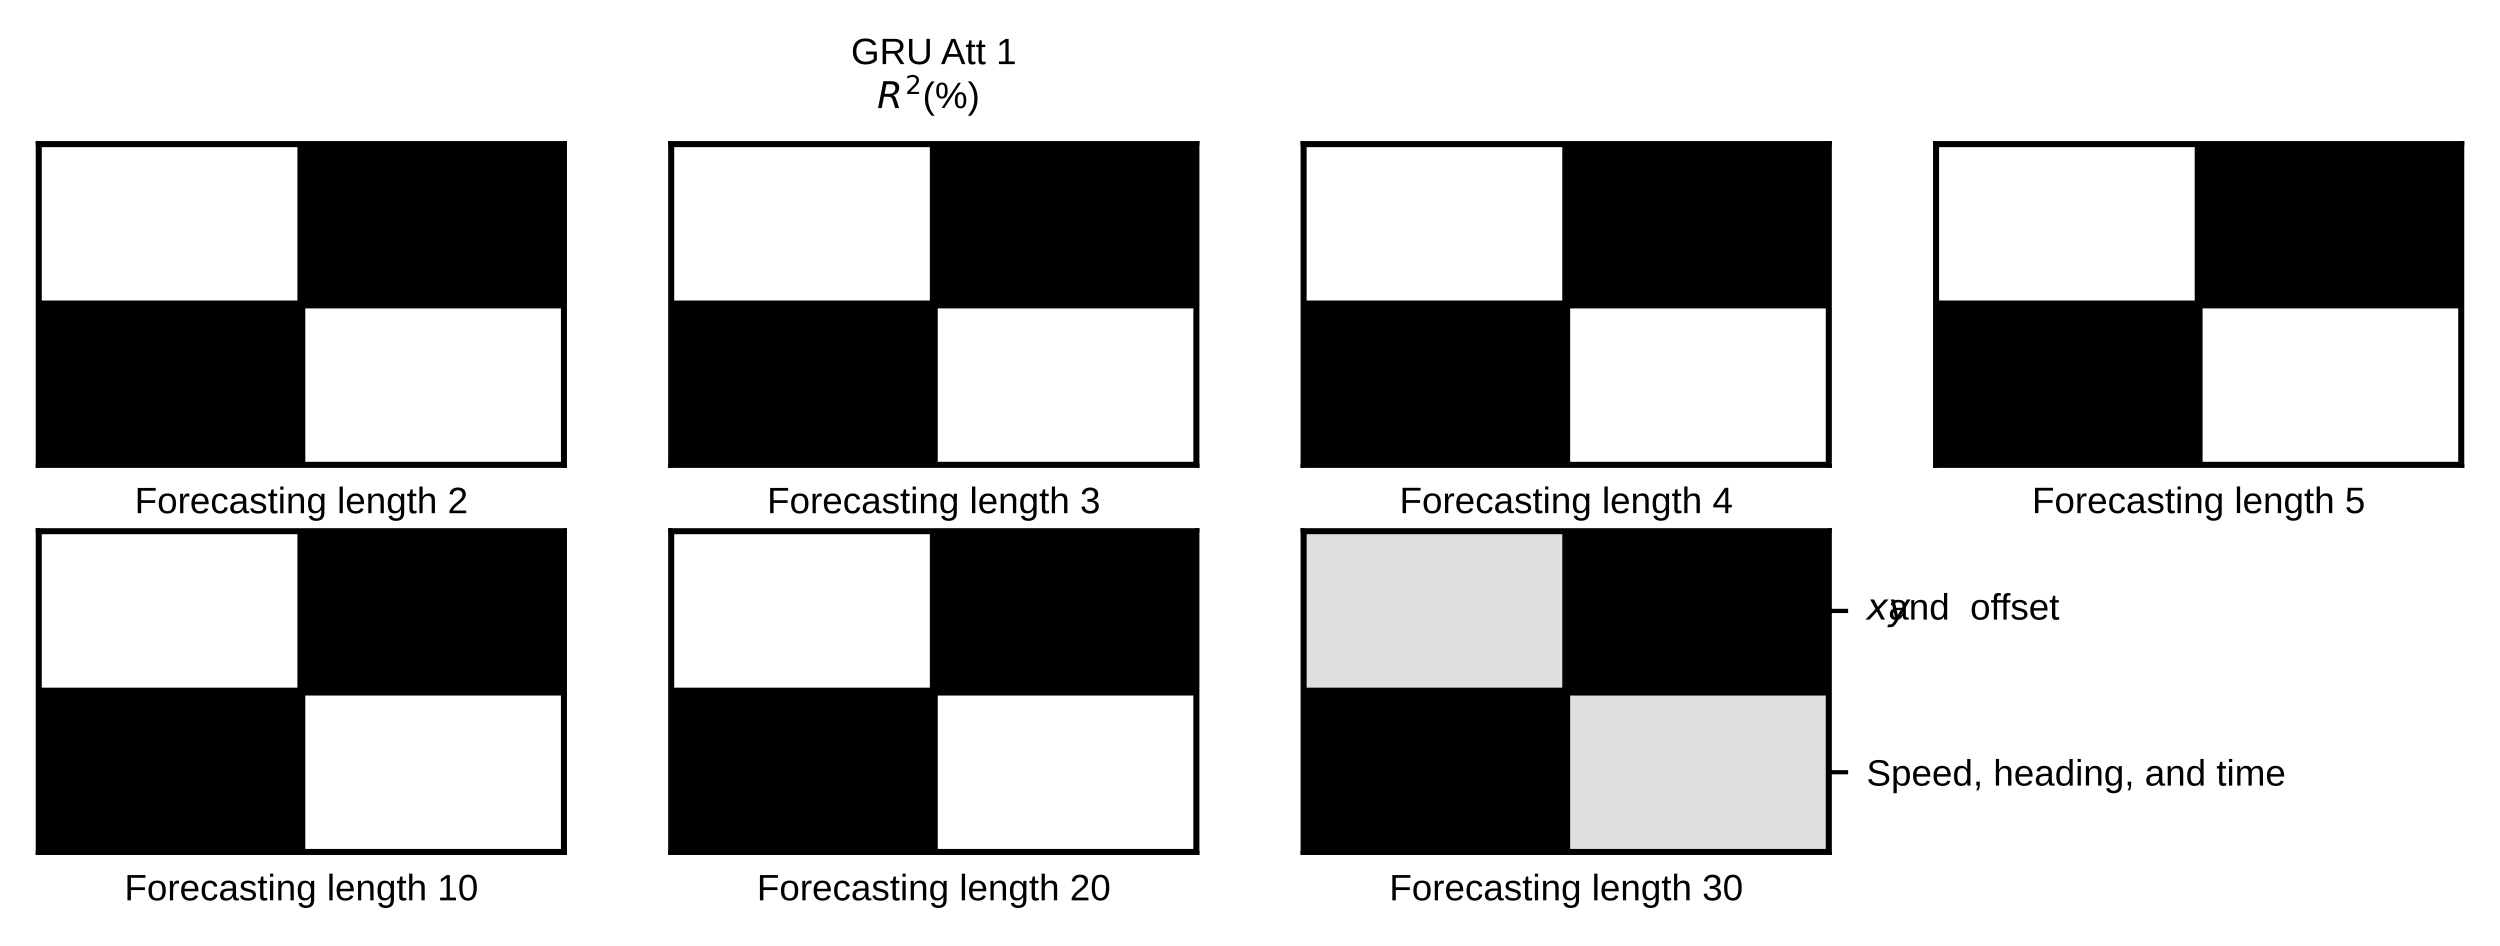
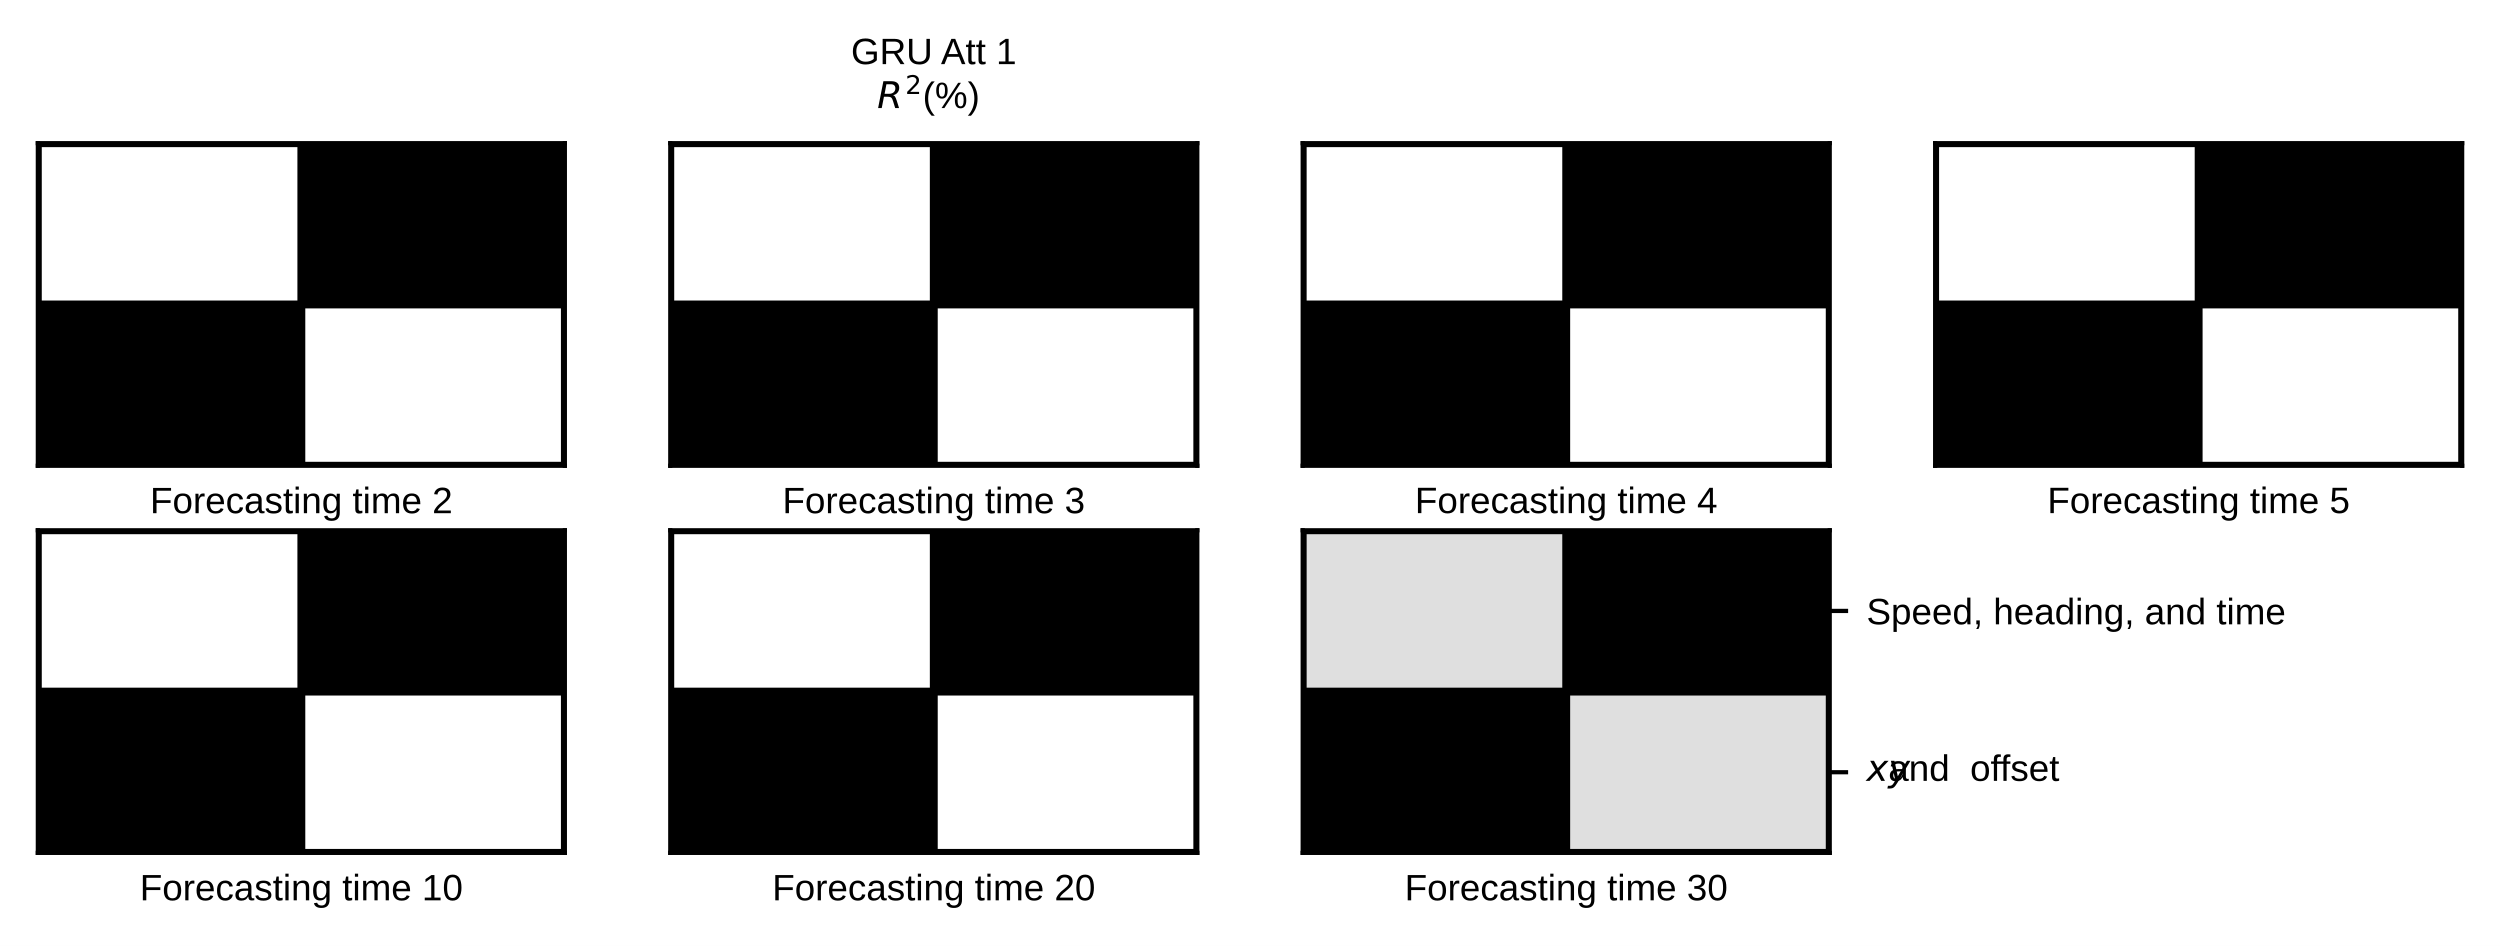
<svg xmlns="http://www.w3.org/2000/svg" xmlns:xlink="http://www.w3.org/1999/xlink" width="475.739pt" height="180.003pt" viewBox="0 0 475.739 180.003" version="1.1">
  <defs>
    <style type="text/css">*{stroke-linejoin: round; stroke-linecap: butt}</style>
  </defs>
  <g id="figure_1">
    <g id="patch_1">
      <path d="M 0 180.003  L 475.739 180.003  L 475.739 0  L 0 0  z " style="fill: #ffffff" />
    </g>
    <g id="axes_1">
      <g id="patch_2">
        <path d="M 7.2 88.634  L 107.491 88.634  L 107.491 27.246  L 7.2 27.246  z " style="fill: #ffffff" />
      </g>
      <g id="PolyCollection_1">
        <defs>
-           <path id="m27135b01e1" d="M 7.2 -122.064  L 7.2 -91.37  L 57.345 -91.37  L 57.345 -122.064  L 57.345 -122.064  L 7.2 -122.064  z " style="stroke: #000000" />
-         </defs>
-         <g clip-path="url(#p6606d4b87f)">
-           <use xlink:href="#m27135b01e1" x="0" y="180.003" style="stroke: #000000" />
+           <path id="m2c8e110f96" d="M 7.2 -122.064  L 7.2 -91.37  L 57.345 -91.37  L 57.345 -122.064  L 57.345 -122.064  L 7.2 -122.064  z " style="stroke: #000000" />
+         </defs>
+         <g clip-path="url(#pb3ffec5d25)">
+           <use xlink:href="#m2c8e110f96" x="0" y="180.003" style="stroke: #000000" />
        </g>
      </g>
      <g id="PolyCollection_2">
        <defs>
-           <path id="med7953ef66" d="M 7.2 -152.758  L 7.2 -122.064  L 57.345 -122.064  L 57.345 -152.758  L 57.345 -152.758  L 7.2 -152.758  z " style="stroke: #ffffff" />
-         </defs>
-         <g clip-path="url(#p6606d4b87f)">
-           <use xlink:href="#med7953ef66" x="0" y="180.003" style="fill: #ffffff; stroke: #ffffff" />
+           <path id="m3257c3b264" d="M 7.2 -152.758  L 7.2 -122.064  L 57.345 -122.064  L 57.345 -152.758  L 57.345 -152.758  L 7.2 -152.758  z " style="stroke: #ffffff" />
+         </defs>
+         <g clip-path="url(#pb3ffec5d25)">
+           <use xlink:href="#m3257c3b264" x="0" y="180.003" style="fill: #ffffff; stroke: #ffffff" />
        </g>
      </g>
      <g id="PolyCollection_3">
        <defs>
-           <path id="m5ab691004e" d="M 57.345 -122.064  L 57.345 -91.37  L 107.491 -91.37  L 107.491 -122.064  L 107.491 -122.064  L 57.345 -122.064  z " style="stroke: #ffffff" />
-         </defs>
-         <g clip-path="url(#p6606d4b87f)">
-           <use xlink:href="#m5ab691004e" x="0" y="180.003" style="fill: #ffffff; stroke: #ffffff" />
+           <path id="mac4715b87f" d="M 57.345 -122.064  L 57.345 -91.37  L 107.491 -91.37  L 107.491 -122.064  L 107.491 -122.064  L 57.345 -122.064  z " style="stroke: #ffffff" />
+         </defs>
+         <g clip-path="url(#pb3ffec5d25)">
+           <use xlink:href="#mac4715b87f" x="0" y="180.003" style="fill: #ffffff; stroke: #ffffff" />
        </g>
      </g>
      <g id="PolyCollection_4">
        <defs>
-           <path id="m5fc0a1c4fd" d="M 57.345 -152.758  L 57.345 -122.064  L 107.491 -122.064  L 107.491 -152.758  L 107.491 -152.758  L 57.345 -152.758  z " style="stroke: #000000" />
-         </defs>
-         <g clip-path="url(#p6606d4b87f)">
-           <use xlink:href="#m5fc0a1c4fd" x="0" y="180.003" style="stroke: #000000" />
+           <path id="m0a2be6bd79" d="M 57.345 -152.758  L 57.345 -122.064  L 107.491 -122.064  L 107.491 -152.758  L 107.491 -152.758  L 57.345 -152.758  z " style="stroke: #000000" />
+         </defs>
+         <g clip-path="url(#pb3ffec5d25)">
+           <use xlink:href="#m0a2be6bd79" x="0" y="180.003" style="stroke: #000000" />
        </g>
      </g>
      <g id="matplotlib.axis_1">
        <g id="text_1">
-           <text style="font: 7px 'Arial'; text-anchor: middle" x="57.345" y="97.665" transform="rotate(-0 57.3455 97.66476)">Forecasting length 2</text>
+           <text style="font: 7px 'Arial'; text-anchor: middle" x="57.345" y="97.665" transform="rotate(-0 57.3455 97.66476)">Forecasting time 2</text>
        </g>
      </g>
      <g id="matplotlib.axis_2" />
      <g id="line2d_1">
-         <path d="M 7.2 88.634  L 7.2 27.246  " clip-path="url(#p6606d4b87f)" style="fill: none; stroke: #000000; stroke-width: 1.5; stroke-linecap: square" />
+         <path d="M 7.2 88.634  L 7.2 27.246  " clip-path="url(#pb3ffec5d25)" style="fill: none; stroke: #000000; stroke-width: 1.5; stroke-linecap: square" />
      </g>
      <g id="line2d_2">
-         <path d="M 7.2 88.634  L 107.491 88.634  " clip-path="url(#p6606d4b87f)" style="fill: none; stroke: #000000; stroke-width: 1.5; stroke-linecap: square" />
+         <path d="M 7.2 88.634  L 107.491 88.634  " clip-path="url(#pb3ffec5d25)" style="fill: none; stroke: #000000; stroke-width: 1.5; stroke-linecap: square" />
      </g>
      <g id="line2d_3">
-         <path d="M 57.345 88.634  L 57.345 27.246  " clip-path="url(#p6606d4b87f)" style="fill: none; stroke: #000000; stroke-width: 1.5; stroke-linecap: square" />
+         <path d="M 57.345 88.634  L 57.345 27.246  " clip-path="url(#pb3ffec5d25)" style="fill: none; stroke: #000000; stroke-width: 1.5; stroke-linecap: square" />
      </g>
      <g id="line2d_4">
-         <path d="M 7.2 57.94  L 107.491 57.94  " clip-path="url(#p6606d4b87f)" style="fill: none; stroke: #000000; stroke-width: 1.5; stroke-linecap: square" />
+         <path d="M 7.2 57.94  L 107.491 57.94  " clip-path="url(#pb3ffec5d25)" style="fill: none; stroke: #000000; stroke-width: 1.5; stroke-linecap: square" />
      </g>
      <g id="line2d_5">
-         <path d="M 107.491 88.634  L 107.491 27.246  " clip-path="url(#p6606d4b87f)" style="fill: none; stroke: #000000; stroke-width: 1.5; stroke-linecap: square" />
+         <path d="M 107.491 88.634  L 107.491 27.246  " clip-path="url(#pb3ffec5d25)" style="fill: none; stroke: #000000; stroke-width: 1.5; stroke-linecap: square" />
      </g>
      <g id="line2d_6">
-         <path d="M 7.2 27.246  L 107.491 27.246  " clip-path="url(#p6606d4b87f)" style="fill: none; stroke: #000000; stroke-width: 1.5; stroke-linecap: square" />
+         <path d="M 7.2 27.246  L 107.491 27.246  " clip-path="url(#pb3ffec5d25)" style="fill: none; stroke: #000000; stroke-width: 1.5; stroke-linecap: square" />
      </g>
      <g id="patch_3">
        <path d="M 7.2 88.634  L 7.2 27.246  " style="fill: none; stroke: #000000; stroke-width: 0.8; stroke-linejoin: miter; stroke-linecap: square" />
      </g>
      <g id="patch_4">
        <path d="M 107.491 88.634  L 107.491 27.246  " style="fill: none; stroke: #000000; stroke-width: 0.8; stroke-linejoin: miter; stroke-linecap: square" />
      </g>
      <g id="patch_5">
        <path d="M 7.2 88.634  L 107.491 88.634  " style="fill: none; stroke: #000000; stroke-width: 0.8; stroke-linejoin: miter; stroke-linecap: square" />
      </g>
      <g id="patch_6">
        <path d="M 7.2 27.246  L 107.491 27.246  " style="fill: none; stroke: #000000; stroke-width: 0.8; stroke-linejoin: miter; stroke-linecap: square" />
      </g>
    </g>
    <g id="axes_2">
      <g id="patch_7">
        <path d="M 127.549 88.634  L 227.84 88.634  L 227.84 27.246  L 127.549 27.246  z " style="fill: #ffffff" />
      </g>
      <g id="PolyCollection_5">
        <defs>
-           <path id="m5c1ae92f1e" d="M 127.549 -122.064  L 127.549 -91.37  L 177.695 -91.37  L 177.695 -122.064  L 177.695 -122.064  L 127.549 -122.064  z " style="stroke: #000000" />
-         </defs>
-         <g clip-path="url(#p882c1c8962)">
-           <use xlink:href="#m5c1ae92f1e" x="0" y="180.003" style="stroke: #000000" />
+           <path id="m7e41690549" d="M 127.549 -122.064  L 127.549 -91.37  L 177.695 -91.37  L 177.695 -122.064  L 177.695 -122.064  L 127.549 -122.064  z " style="stroke: #000000" />
+         </defs>
+         <g clip-path="url(#p69d70c405a)">
+           <use xlink:href="#m7e41690549" x="0" y="180.003" style="stroke: #000000" />
        </g>
      </g>
      <g id="PolyCollection_6">
        <defs>
-           <path id="m92db9b36f8" d="M 127.549 -152.758  L 127.549 -122.064  L 177.695 -122.064  L 177.695 -152.758  L 177.695 -152.758  L 127.549 -152.758  z " style="stroke: #ffffff" />
-         </defs>
-         <g clip-path="url(#p882c1c8962)">
-           <use xlink:href="#m92db9b36f8" x="0" y="180.003" style="fill: #ffffff; stroke: #ffffff" />
+           <path id="mbfbf0bd526" d="M 127.549 -152.758  L 127.549 -122.064  L 177.695 -122.064  L 177.695 -152.758  L 177.695 -152.758  L 127.549 -152.758  z " style="stroke: #ffffff" />
+         </defs>
+         <g clip-path="url(#p69d70c405a)">
+           <use xlink:href="#mbfbf0bd526" x="0" y="180.003" style="fill: #ffffff; stroke: #ffffff" />
        </g>
      </g>
      <g id="PolyCollection_7">
        <defs>
-           <path id="m83428ee763" d="M 177.695 -122.064  L 177.695 -91.37  L 227.84 -91.37  L 227.84 -122.064  L 227.84 -122.064  L 177.695 -122.064  z " style="stroke: #ffffff" />
-         </defs>
-         <g clip-path="url(#p882c1c8962)">
-           <use xlink:href="#m83428ee763" x="0" y="180.003" style="fill: #ffffff; stroke: #ffffff" />
+           <path id="m385d1aa747" d="M 177.695 -122.064  L 177.695 -91.37  L 227.84 -91.37  L 227.84 -122.064  L 227.84 -122.064  L 177.695 -122.064  z " style="stroke: #ffffff" />
+         </defs>
+         <g clip-path="url(#p69d70c405a)">
+           <use xlink:href="#m385d1aa747" x="0" y="180.003" style="fill: #ffffff; stroke: #ffffff" />
        </g>
      </g>
      <g id="PolyCollection_8">
        <defs>
-           <path id="m54a1d6d61b" d="M 177.695 -152.758  L 177.695 -122.064  L 227.84 -122.064  L 227.84 -152.758  L 227.84 -152.758  L 177.695 -152.758  z " style="stroke: #000000" />
-         </defs>
-         <g clip-path="url(#p882c1c8962)">
-           <use xlink:href="#m54a1d6d61b" x="0" y="180.003" style="stroke: #000000" />
+           <path id="mec28527452" d="M 177.695 -152.758  L 177.695 -122.064  L 227.84 -122.064  L 227.84 -152.758  L 227.84 -152.758  L 177.695 -152.758  z " style="stroke: #000000" />
+         </defs>
+         <g clip-path="url(#p69d70c405a)">
+           <use xlink:href="#mec28527452" x="0" y="180.003" style="stroke: #000000" />
        </g>
      </g>
      <g id="matplotlib.axis_3">
        <g id="text_2">
-           <text style="font: 7px 'Arial'; text-anchor: middle" x="177.695" y="97.665" transform="rotate(-0 177.6947 97.66476)">Forecasting length 3</text>
+           <text style="font: 7px 'Arial'; text-anchor: middle" x="177.695" y="97.665" transform="rotate(-0 177.6947 97.66476)">Forecasting time 3</text>
        </g>
      </g>
      <g id="matplotlib.axis_4" />
      <g id="line2d_7">
-         <path d="M 127.549 88.634  L 127.549 27.246  " clip-path="url(#p882c1c8962)" style="fill: none; stroke: #000000; stroke-width: 1.5; stroke-linecap: square" />
+         <path d="M 127.549 88.634  L 127.549 27.246  " clip-path="url(#p69d70c405a)" style="fill: none; stroke: #000000; stroke-width: 1.5; stroke-linecap: square" />
      </g>
      <g id="line2d_8">
-         <path d="M 127.549 88.634  L 227.84 88.634  " clip-path="url(#p882c1c8962)" style="fill: none; stroke: #000000; stroke-width: 1.5; stroke-linecap: square" />
+         <path d="M 127.549 88.634  L 227.84 88.634  " clip-path="url(#p69d70c405a)" style="fill: none; stroke: #000000; stroke-width: 1.5; stroke-linecap: square" />
      </g>
      <g id="line2d_9">
-         <path d="M 177.695 88.634  L 177.695 27.246  " clip-path="url(#p882c1c8962)" style="fill: none; stroke: #000000; stroke-width: 1.5; stroke-linecap: square" />
+         <path d="M 177.695 88.634  L 177.695 27.246  " clip-path="url(#p69d70c405a)" style="fill: none; stroke: #000000; stroke-width: 1.5; stroke-linecap: square" />
      </g>
      <g id="line2d_10">
-         <path d="M 127.549 57.94  L 227.84 57.94  " clip-path="url(#p882c1c8962)" style="fill: none; stroke: #000000; stroke-width: 1.5; stroke-linecap: square" />
+         <path d="M 127.549 57.94  L 227.84 57.94  " clip-path="url(#p69d70c405a)" style="fill: none; stroke: #000000; stroke-width: 1.5; stroke-linecap: square" />
      </g>
      <g id="line2d_11">
-         <path d="M 227.84 88.634  L 227.84 27.246  " clip-path="url(#p882c1c8962)" style="fill: none; stroke: #000000; stroke-width: 1.5; stroke-linecap: square" />
+         <path d="M 227.84 88.634  L 227.84 27.246  " clip-path="url(#p69d70c405a)" style="fill: none; stroke: #000000; stroke-width: 1.5; stroke-linecap: square" />
      </g>
      <g id="line2d_12">
-         <path d="M 127.549 27.246  L 227.84 27.246  " clip-path="url(#p882c1c8962)" style="fill: none; stroke: #000000; stroke-width: 1.5; stroke-linecap: square" />
+         <path d="M 127.549 27.246  L 227.84 27.246  " clip-path="url(#p69d70c405a)" style="fill: none; stroke: #000000; stroke-width: 1.5; stroke-linecap: square" />
      </g>
      <g id="patch_8">
        <path d="M 127.549 88.634  L 127.549 27.246  " style="fill: none; stroke: #000000; stroke-width: 0.8; stroke-linejoin: miter; stroke-linecap: square" />
      </g>
      <g id="patch_9">
        <path d="M 227.84 88.634  L 227.84 27.246  " style="fill: none; stroke: #000000; stroke-width: 0.8; stroke-linejoin: miter; stroke-linecap: square" />
      </g>
      <g id="patch_10">
        <path d="M 127.549 88.634  L 227.84 88.634  " style="fill: none; stroke: #000000; stroke-width: 0.8; stroke-linejoin: miter; stroke-linecap: square" />
      </g>
      <g id="patch_11">
        <path d="M 127.549 27.246  L 227.84 27.246  " style="fill: none; stroke: #000000; stroke-width: 0.8; stroke-linejoin: miter; stroke-linecap: square" />
      </g>
      <g id="text_3">
        <text style="font: 7px 'Arial'" transform="translate(161.9392 12.21047)">GRU Att 1</text>
        <g transform="translate(166.9147 21.24572)">
          <text>
            <tspan style="font: oblique 7px 'DejaVu Sans'" x="0" y="-0.678">R</tspan>
            <tspan style="font: 4.9px 'DejaVu Sans'" x="5.356" y="-3.358">2</tspan>
            <tspan style="font: 7px 'Arial'" x="8.665 10.61 12.941 19.165" y="-0.678"> (%)</tspan>
          </text>
        </g>
      </g>
    </g>
    <g id="axes_3">
      <g id="patch_12">
        <path d="M 247.898 88.634  L 348.189 88.634  L 348.189 27.246  L 247.898 27.246  z " style="fill: #ffffff" />
      </g>
      <g id="PolyCollection_9">
        <defs>
-           <path id="m077ac5b387" d="M 247.898 -122.064  L 247.898 -91.37  L 298.044 -91.37  L 298.044 -122.064  L 298.044 -122.064  L 247.898 -122.064  z " style="stroke: #000000" />
-         </defs>
-         <g clip-path="url(#p5ff0d3e301)">
-           <use xlink:href="#m077ac5b387" x="0" y="180.003" style="stroke: #000000" />
+           <path id="m7ad86ba3bd" d="M 247.898 -122.064  L 247.898 -91.37  L 298.044 -91.37  L 298.044 -122.064  L 298.044 -122.064  L 247.898 -122.064  z " style="stroke: #000000" />
+         </defs>
+         <g clip-path="url(#p52301d79b9)">
+           <use xlink:href="#m7ad86ba3bd" x="0" y="180.003" style="stroke: #000000" />
        </g>
      </g>
      <g id="PolyCollection_10">
        <defs>
-           <path id="m1867ce5d79" d="M 247.898 -152.758  L 247.898 -122.064  L 298.044 -122.064  L 298.044 -152.758  L 298.044 -152.758  L 247.898 -152.758  z " style="stroke: #ffffff" />
-         </defs>
-         <g clip-path="url(#p5ff0d3e301)">
-           <use xlink:href="#m1867ce5d79" x="0" y="180.003" style="fill: #ffffff; stroke: #ffffff" />
+           <path id="mbac4b22e09" d="M 247.898 -152.758  L 247.898 -122.064  L 298.044 -122.064  L 298.044 -152.758  L 298.044 -152.758  L 247.898 -152.758  z " style="stroke: #ffffff" />
+         </defs>
+         <g clip-path="url(#p52301d79b9)">
+           <use xlink:href="#mbac4b22e09" x="0" y="180.003" style="fill: #ffffff; stroke: #ffffff" />
        </g>
      </g>
      <g id="PolyCollection_11">
        <defs>
-           <path id="m3b8afcea7f" d="M 298.044 -122.064  L 298.044 -91.37  L 348.189 -91.37  L 348.189 -122.064  L 348.189 -122.064  L 298.044 -122.064  z " style="stroke: #ffffff" />
-         </defs>
-         <g clip-path="url(#p5ff0d3e301)">
-           <use xlink:href="#m3b8afcea7f" x="0" y="180.003" style="fill: #ffffff; stroke: #ffffff" />
+           <path id="m9bf5ed6d99" d="M 298.044 -122.064  L 298.044 -91.37  L 348.189 -91.37  L 348.189 -122.064  L 348.189 -122.064  L 298.044 -122.064  z " style="stroke: #ffffff" />
+         </defs>
+         <g clip-path="url(#p52301d79b9)">
+           <use xlink:href="#m9bf5ed6d99" x="0" y="180.003" style="fill: #ffffff; stroke: #ffffff" />
        </g>
      </g>
      <g id="PolyCollection_12">
        <defs>
-           <path id="m59c228d3d0" d="M 298.044 -152.758  L 298.044 -122.064  L 348.189 -122.064  L 348.189 -152.758  L 348.189 -152.758  L 298.044 -152.758  z " style="stroke: #000000" />
-         </defs>
-         <g clip-path="url(#p5ff0d3e301)">
-           <use xlink:href="#m59c228d3d0" x="0" y="180.003" style="stroke: #000000" />
+           <path id="mfc3e2870bd" d="M 298.044 -152.758  L 298.044 -122.064  L 348.189 -122.064  L 348.189 -152.758  L 348.189 -152.758  L 298.044 -152.758  z " style="stroke: #000000" />
+         </defs>
+         <g clip-path="url(#p52301d79b9)">
+           <use xlink:href="#mfc3e2870bd" x="0" y="180.003" style="stroke: #000000" />
        </g>
      </g>
      <g id="matplotlib.axis_5">
        <g id="text_4">
-           <text style="font: 7px 'Arial'; text-anchor: middle" x="298.044" y="97.644" transform="rotate(-0 298.0439 97.64398)">Forecasting length 4</text>
+           <text style="font: 7px 'Arial'; text-anchor: middle" x="298.044" y="97.644" transform="rotate(-0 298.0439 97.64398)">Forecasting time 4</text>
        </g>
      </g>
      <g id="matplotlib.axis_6" />
      <g id="line2d_13">
-         <path d="M 247.898 88.634  L 247.898 27.246  " clip-path="url(#p5ff0d3e301)" style="fill: none; stroke: #000000; stroke-width: 1.5; stroke-linecap: square" />
+         <path d="M 247.898 88.634  L 247.898 27.246  " clip-path="url(#p52301d79b9)" style="fill: none; stroke: #000000; stroke-width: 1.5; stroke-linecap: square" />
      </g>
      <g id="line2d_14">
-         <path d="M 247.898 88.634  L 348.189 88.634  " clip-path="url(#p5ff0d3e301)" style="fill: none; stroke: #000000; stroke-width: 1.5; stroke-linecap: square" />
+         <path d="M 247.898 88.634  L 348.189 88.634  " clip-path="url(#p52301d79b9)" style="fill: none; stroke: #000000; stroke-width: 1.5; stroke-linecap: square" />
      </g>
      <g id="line2d_15">
-         <path d="M 298.044 88.634  L 298.044 27.246  " clip-path="url(#p5ff0d3e301)" style="fill: none; stroke: #000000; stroke-width: 1.5; stroke-linecap: square" />
+         <path d="M 298.044 88.634  L 298.044 27.246  " clip-path="url(#p52301d79b9)" style="fill: none; stroke: #000000; stroke-width: 1.5; stroke-linecap: square" />
      </g>
      <g id="line2d_16">
-         <path d="M 247.898 57.94  L 348.189 57.94  " clip-path="url(#p5ff0d3e301)" style="fill: none; stroke: #000000; stroke-width: 1.5; stroke-linecap: square" />
+         <path d="M 247.898 57.94  L 348.189 57.94  " clip-path="url(#p52301d79b9)" style="fill: none; stroke: #000000; stroke-width: 1.5; stroke-linecap: square" />
      </g>
      <g id="line2d_17">
-         <path d="M 348.189 88.634  L 348.189 27.246  " clip-path="url(#p5ff0d3e301)" style="fill: none; stroke: #000000; stroke-width: 1.5; stroke-linecap: square" />
+         <path d="M 348.189 88.634  L 348.189 27.246  " clip-path="url(#p52301d79b9)" style="fill: none; stroke: #000000; stroke-width: 1.5; stroke-linecap: square" />
      </g>
      <g id="line2d_18">
-         <path d="M 247.898 27.246  L 348.189 27.246  " clip-path="url(#p5ff0d3e301)" style="fill: none; stroke: #000000; stroke-width: 1.5; stroke-linecap: square" />
+         <path d="M 247.898 27.246  L 348.189 27.246  " clip-path="url(#p52301d79b9)" style="fill: none; stroke: #000000; stroke-width: 1.5; stroke-linecap: square" />
      </g>
      <g id="patch_13">
        <path d="M 247.898 88.634  L 247.898 27.246  " style="fill: none; stroke: #000000; stroke-width: 0.8; stroke-linejoin: miter; stroke-linecap: square" />
      </g>
      <g id="patch_14">
        <path d="M 348.189 88.634  L 348.189 27.246  " style="fill: none; stroke: #000000; stroke-width: 0.8; stroke-linejoin: miter; stroke-linecap: square" />
      </g>
      <g id="patch_15">
        <path d="M 247.898 88.634  L 348.189 88.634  " style="fill: none; stroke: #000000; stroke-width: 0.8; stroke-linejoin: miter; stroke-linecap: square" />
      </g>
      <g id="patch_16">
        <path d="M 247.898 27.246  L 348.189 27.246  " style="fill: none; stroke: #000000; stroke-width: 0.8; stroke-linejoin: miter; stroke-linecap: square" />
      </g>
    </g>
    <g id="axes_4">
      <g id="patch_17">
        <path d="M 368.248 88.634  L 468.539 88.634  L 468.539 27.246  L 368.248 27.246  z " style="fill: #ffffff" />
      </g>
      <g id="PolyCollection_13">
        <defs>
-           <path id="m6f99fc9625" d="M 368.248 -122.064  L 368.248 -91.37  L 418.393 -91.37  L 418.393 -122.064  L 418.393 -122.064  L 368.248 -122.064  z " style="stroke: #000000" />
-         </defs>
-         <g clip-path="url(#p03a7ea1e05)">
-           <use xlink:href="#m6f99fc9625" x="0" y="180.003" style="stroke: #000000" />
+           <path id="m1357ed3fea" d="M 368.248 -122.064  L 368.248 -91.37  L 418.393 -91.37  L 418.393 -122.064  L 418.393 -122.064  L 368.248 -122.064  z " style="stroke: #000000" />
+         </defs>
+         <g clip-path="url(#p9f5441ff81)">
+           <use xlink:href="#m1357ed3fea" x="0" y="180.003" style="stroke: #000000" />
        </g>
      </g>
      <g id="PolyCollection_14">
        <defs>
-           <path id="meee2fcd11b" d="M 368.248 -152.758  L 368.248 -122.064  L 418.393 -122.064  L 418.393 -152.758  L 418.393 -152.758  L 368.248 -152.758  z " style="stroke: #ffffff" />
-         </defs>
-         <g clip-path="url(#p03a7ea1e05)">
-           <use xlink:href="#meee2fcd11b" x="0" y="180.003" style="fill: #ffffff; stroke: #ffffff" />
+           <path id="m0573141730" d="M 368.248 -152.758  L 368.248 -122.064  L 418.393 -122.064  L 418.393 -152.758  L 418.393 -152.758  L 368.248 -152.758  z " style="stroke: #ffffff" />
+         </defs>
+         <g clip-path="url(#p9f5441ff81)">
+           <use xlink:href="#m0573141730" x="0" y="180.003" style="fill: #ffffff; stroke: #ffffff" />
        </g>
      </g>
      <g id="PolyCollection_15">
        <defs>
-           <path id="m4d282b7f10" d="M 418.393 -122.064  L 418.393 -91.37  L 468.539 -91.37  L 468.539 -122.064  L 468.539 -122.064  L 418.393 -122.064  z " style="stroke: #ffffff" />
-         </defs>
-         <g clip-path="url(#p03a7ea1e05)">
-           <use xlink:href="#m4d282b7f10" x="0" y="180.003" style="fill: #ffffff; stroke: #ffffff" />
+           <path id="m8886544990" d="M 418.393 -122.064  L 418.393 -91.37  L 468.539 -91.37  L 468.539 -122.064  L 468.539 -122.064  L 418.393 -122.064  z " style="stroke: #ffffff" />
+         </defs>
+         <g clip-path="url(#p9f5441ff81)">
+           <use xlink:href="#m8886544990" x="0" y="180.003" style="fill: #ffffff; stroke: #ffffff" />
        </g>
      </g>
      <g id="PolyCollection_16">
        <defs>
-           <path id="mbc8a50dd31" d="M 418.393 -152.758  L 418.393 -122.064  L 468.539 -122.064  L 468.539 -152.758  L 468.539 -152.758  L 418.393 -152.758  z " style="stroke: #000000" />
-         </defs>
-         <g clip-path="url(#p03a7ea1e05)">
-           <use xlink:href="#mbc8a50dd31" x="0" y="180.003" style="stroke: #000000" />
+           <path id="mb8ff15dc61" d="M 418.393 -152.758  L 418.393 -122.064  L 468.539 -122.064  L 468.539 -152.758  L 468.539 -152.758  L 418.393 -152.758  z " style="stroke: #000000" />
+         </defs>
+         <g clip-path="url(#p9f5441ff81)">
+           <use xlink:href="#mb8ff15dc61" x="0" y="180.003" style="stroke: #000000" />
        </g>
      </g>
      <g id="matplotlib.axis_7">
        <g id="text_5">
-           <text style="font: 7px 'Arial'; text-anchor: middle" x="418.393" y="97.644" transform="rotate(-0 418.3931 97.64398)">Forecasting length 5</text>
+           <text style="font: 7px 'Arial'; text-anchor: middle" x="418.393" y="97.644" transform="rotate(-0 418.3931 97.64398)">Forecasting time 5</text>
        </g>
      </g>
      <g id="matplotlib.axis_8" />
      <g id="line2d_19">
-         <path d="M 368.248 88.634  L 368.248 27.246  " clip-path="url(#p03a7ea1e05)" style="fill: none; stroke: #000000; stroke-width: 1.5; stroke-linecap: square" />
+         <path d="M 368.248 88.634  L 368.248 27.246  " clip-path="url(#p9f5441ff81)" style="fill: none; stroke: #000000; stroke-width: 1.5; stroke-linecap: square" />
      </g>
      <g id="line2d_20">
-         <path d="M 368.248 88.634  L 468.539 88.634  " clip-path="url(#p03a7ea1e05)" style="fill: none; stroke: #000000; stroke-width: 1.5; stroke-linecap: square" />
+         <path d="M 368.248 88.634  L 468.539 88.634  " clip-path="url(#p9f5441ff81)" style="fill: none; stroke: #000000; stroke-width: 1.5; stroke-linecap: square" />
      </g>
      <g id="line2d_21">
-         <path d="M 418.393 88.634  L 418.393 27.246  " clip-path="url(#p03a7ea1e05)" style="fill: none; stroke: #000000; stroke-width: 1.5; stroke-linecap: square" />
+         <path d="M 418.393 88.634  L 418.393 27.246  " clip-path="url(#p9f5441ff81)" style="fill: none; stroke: #000000; stroke-width: 1.5; stroke-linecap: square" />
      </g>
      <g id="line2d_22">
-         <path d="M 368.248 57.94  L 468.539 57.94  " clip-path="url(#p03a7ea1e05)" style="fill: none; stroke: #000000; stroke-width: 1.5; stroke-linecap: square" />
+         <path d="M 368.248 57.94  L 468.539 57.94  " clip-path="url(#p9f5441ff81)" style="fill: none; stroke: #000000; stroke-width: 1.5; stroke-linecap: square" />
      </g>
      <g id="line2d_23">
-         <path d="M 468.539 88.634  L 468.539 27.246  " clip-path="url(#p03a7ea1e05)" style="fill: none; stroke: #000000; stroke-width: 1.5; stroke-linecap: square" />
+         <path d="M 468.539 88.634  L 468.539 27.246  " clip-path="url(#p9f5441ff81)" style="fill: none; stroke: #000000; stroke-width: 1.5; stroke-linecap: square" />
      </g>
      <g id="line2d_24">
-         <path d="M 368.248 27.246  L 468.539 27.246  " clip-path="url(#p03a7ea1e05)" style="fill: none; stroke: #000000; stroke-width: 1.5; stroke-linecap: square" />
+         <path d="M 368.248 27.246  L 468.539 27.246  " clip-path="url(#p9f5441ff81)" style="fill: none; stroke: #000000; stroke-width: 1.5; stroke-linecap: square" />
      </g>
      <g id="patch_18">
        <path d="M 368.248 88.634  L 368.248 27.246  " style="fill: none; stroke: #000000; stroke-width: 0.8; stroke-linejoin: miter; stroke-linecap: square" />
      </g>
      <g id="patch_19">
        <path d="M 468.539 88.634  L 468.539 27.246  " style="fill: none; stroke: #000000; stroke-width: 0.8; stroke-linejoin: miter; stroke-linecap: square" />
      </g>
      <g id="patch_20">
        <path d="M 368.248 88.634  L 468.539 88.634  " style="fill: none; stroke: #000000; stroke-width: 0.8; stroke-linejoin: miter; stroke-linecap: square" />
      </g>
      <g id="patch_21">
        <path d="M 368.248 27.246  L 468.539 27.246  " style="fill: none; stroke: #000000; stroke-width: 0.8; stroke-linejoin: miter; stroke-linecap: square" />
      </g>
    </g>
    <g id="axes_5">
      <g id="patch_22">
        <path d="M 7.2 162.299  L 107.491 162.299  L 107.491 100.911  L 7.2 100.911  z " style="fill: #ffffff" />
      </g>
      <g id="PolyCollection_17">
        <defs>
-           <path id="m68bd351b71" d="M 7.2 -48.398  L 7.2 -17.705  L 57.345 -17.705  L 57.345 -48.398  L 57.345 -48.398  L 7.2 -48.398  z " style="stroke: #000000" />
-         </defs>
-         <g clip-path="url(#pded0aa2ce2)">
-           <use xlink:href="#m68bd351b71" x="0" y="180.003" style="stroke: #000000" />
+           <path id="ma61ba49b96" d="M 7.2 -48.398  L 7.2 -17.705  L 57.345 -17.705  L 57.345 -48.398  L 57.345 -48.398  L 7.2 -48.398  z " style="stroke: #000000" />
+         </defs>
+         <g clip-path="url(#p37fe23638c)">
+           <use xlink:href="#ma61ba49b96" x="0" y="180.003" style="stroke: #000000" />
        </g>
      </g>
      <g id="PolyCollection_18">
        <defs>
-           <path id="m1196b0a00c" d="M 7.2 -79.092  L 7.2 -48.398  L 57.345 -48.398  L 57.345 -79.092  L 57.345 -79.092  L 7.2 -79.092  z " style="stroke: #ffffff" />
-         </defs>
-         <g clip-path="url(#pded0aa2ce2)">
-           <use xlink:href="#m1196b0a00c" x="0" y="180.003" style="fill: #ffffff; stroke: #ffffff" />
+           <path id="m5f5ead86cf" d="M 7.2 -79.092  L 7.2 -48.398  L 57.345 -48.398  L 57.345 -79.092  L 57.345 -79.092  L 7.2 -79.092  z " style="stroke: #ffffff" />
+         </defs>
+         <g clip-path="url(#p37fe23638c)">
+           <use xlink:href="#m5f5ead86cf" x="0" y="180.003" style="fill: #ffffff; stroke: #ffffff" />
        </g>
      </g>
      <g id="PolyCollection_19">
        <defs>
-           <path id="m3cd379c8fd" d="M 57.345 -48.398  L 57.345 -17.705  L 107.491 -17.705  L 107.491 -48.398  L 107.491 -48.398  L 57.345 -48.398  z " style="stroke: #ffffff" />
-         </defs>
-         <g clip-path="url(#pded0aa2ce2)">
-           <use xlink:href="#m3cd379c8fd" x="0" y="180.003" style="fill: #ffffff; stroke: #ffffff" />
+           <path id="m15078103d5" d="M 57.345 -48.398  L 57.345 -17.705  L 107.491 -17.705  L 107.491 -48.398  L 107.491 -48.398  L 57.345 -48.398  z " style="stroke: #ffffff" />
+         </defs>
+         <g clip-path="url(#p37fe23638c)">
+           <use xlink:href="#m15078103d5" x="0" y="180.003" style="fill: #ffffff; stroke: #ffffff" />
        </g>
      </g>
      <g id="PolyCollection_20">
        <defs>
-           <path id="m9cd39df13e" d="M 57.345 -79.092  L 57.345 -48.398  L 107.491 -48.398  L 107.491 -79.092  L 107.491 -79.092  L 57.345 -79.092  z " style="stroke: #000000" />
-         </defs>
-         <g clip-path="url(#pded0aa2ce2)">
-           <use xlink:href="#m9cd39df13e" x="0" y="180.003" style="stroke: #000000" />
+           <path id="mb306442de8" d="M 57.345 -79.092  L 57.345 -48.398  L 107.491 -48.398  L 107.491 -79.092  L 107.491 -79.092  L 57.345 -79.092  z " style="stroke: #000000" />
+         </defs>
+         <g clip-path="url(#p37fe23638c)">
+           <use xlink:href="#mb306442de8" x="0" y="180.003" style="stroke: #000000" />
        </g>
      </g>
      <g id="matplotlib.axis_9">
        <g id="text_6">
-           <text style="font: 7px 'Arial'; text-anchor: middle" x="57.345" y="171.33" transform="rotate(-0 57.3455 171.3301)">Forecasting length 10</text>
+           <text style="font: 7px 'Arial'; text-anchor: middle" x="57.345" y="171.33" transform="rotate(-0 57.3455 171.3301)">Forecasting time 10</text>
        </g>
      </g>
      <g id="matplotlib.axis_10" />
      <g id="line2d_25">
-         <path d="M 7.2 162.299  L 7.2 100.911  " clip-path="url(#pded0aa2ce2)" style="fill: none; stroke: #000000; stroke-width: 1.5; stroke-linecap: square" />
+         <path d="M 7.2 162.299  L 7.2 100.911  " clip-path="url(#p37fe23638c)" style="fill: none; stroke: #000000; stroke-width: 1.5; stroke-linecap: square" />
      </g>
      <g id="line2d_26">
-         <path d="M 7.2 162.299  L 107.491 162.299  " clip-path="url(#pded0aa2ce2)" style="fill: none; stroke: #000000; stroke-width: 1.5; stroke-linecap: square" />
+         <path d="M 7.2 162.299  L 107.491 162.299  " clip-path="url(#p37fe23638c)" style="fill: none; stroke: #000000; stroke-width: 1.5; stroke-linecap: square" />
      </g>
      <g id="line2d_27">
-         <path d="M 57.345 162.299  L 57.345 100.911  " clip-path="url(#pded0aa2ce2)" style="fill: none; stroke: #000000; stroke-width: 1.5; stroke-linecap: square" />
+         <path d="M 57.345 162.299  L 57.345 100.911  " clip-path="url(#p37fe23638c)" style="fill: none; stroke: #000000; stroke-width: 1.5; stroke-linecap: square" />
      </g>
      <g id="line2d_28">
-         <path d="M 7.2 131.605  L 107.491 131.605  " clip-path="url(#pded0aa2ce2)" style="fill: none; stroke: #000000; stroke-width: 1.5; stroke-linecap: square" />
+         <path d="M 7.2 131.605  L 107.491 131.605  " clip-path="url(#p37fe23638c)" style="fill: none; stroke: #000000; stroke-width: 1.5; stroke-linecap: square" />
      </g>
      <g id="line2d_29">
-         <path d="M 107.491 162.299  L 107.491 100.911  " clip-path="url(#pded0aa2ce2)" style="fill: none; stroke: #000000; stroke-width: 1.5; stroke-linecap: square" />
+         <path d="M 107.491 162.299  L 107.491 100.911  " clip-path="url(#p37fe23638c)" style="fill: none; stroke: #000000; stroke-width: 1.5; stroke-linecap: square" />
      </g>
      <g id="line2d_30">
-         <path d="M 7.2 100.911  L 107.491 100.911  " clip-path="url(#pded0aa2ce2)" style="fill: none; stroke: #000000; stroke-width: 1.5; stroke-linecap: square" />
+         <path d="M 7.2 100.911  L 107.491 100.911  " clip-path="url(#p37fe23638c)" style="fill: none; stroke: #000000; stroke-width: 1.5; stroke-linecap: square" />
      </g>
      <g id="patch_23">
        <path d="M 7.2 162.299  L 7.2 100.911  " style="fill: none; stroke: #000000; stroke-width: 0.8; stroke-linejoin: miter; stroke-linecap: square" />
      </g>
      <g id="patch_24">
        <path d="M 107.491 162.299  L 107.491 100.911  " style="fill: none; stroke: #000000; stroke-width: 0.8; stroke-linejoin: miter; stroke-linecap: square" />
      </g>
      <g id="patch_25">
        <path d="M 7.2 162.299  L 107.491 162.299  " style="fill: none; stroke: #000000; stroke-width: 0.8; stroke-linejoin: miter; stroke-linecap: square" />
      </g>
      <g id="patch_26">
        <path d="M 7.2 100.911  L 107.491 100.911  " style="fill: none; stroke: #000000; stroke-width: 0.8; stroke-linejoin: miter; stroke-linecap: square" />
      </g>
    </g>
    <g id="axes_6">
      <g id="patch_27">
        <path d="M 127.549 162.299  L 227.84 162.299  L 227.84 100.911  L 127.549 100.911  z " style="fill: #ffffff" />
      </g>
      <g id="PolyCollection_21">
        <defs>
-           <path id="m3c132d1561" d="M 127.549 -48.398  L 127.549 -17.705  L 177.695 -17.705  L 177.695 -48.398  L 177.695 -48.398  L 127.549 -48.398  z " style="stroke: #000000" />
-         </defs>
-         <g clip-path="url(#p491ba608c6)">
-           <use xlink:href="#m3c132d1561" x="0" y="180.003" style="stroke: #000000" />
+           <path id="m6d15764cb1" d="M 127.549 -48.398  L 127.549 -17.705  L 177.695 -17.705  L 177.695 -48.398  L 177.695 -48.398  L 127.549 -48.398  z " style="stroke: #000000" />
+         </defs>
+         <g clip-path="url(#p13d08656f3)">
+           <use xlink:href="#m6d15764cb1" x="0" y="180.003" style="stroke: #000000" />
        </g>
      </g>
      <g id="PolyCollection_22">
        <defs>
-           <path id="m8f858d8d1e" d="M 127.549 -79.092  L 127.549 -48.398  L 177.695 -48.398  L 177.695 -79.092  L 177.695 -79.092  L 127.549 -79.092  z " style="stroke: #ffffff" />
-         </defs>
-         <g clip-path="url(#p491ba608c6)">
-           <use xlink:href="#m8f858d8d1e" x="0" y="180.003" style="fill: #ffffff; stroke: #ffffff" />
+           <path id="mb74d9d85ae" d="M 127.549 -79.092  L 127.549 -48.398  L 177.695 -48.398  L 177.695 -79.092  L 177.695 -79.092  L 127.549 -79.092  z " style="stroke: #ffffff" />
+         </defs>
+         <g clip-path="url(#p13d08656f3)">
+           <use xlink:href="#mb74d9d85ae" x="0" y="180.003" style="fill: #ffffff; stroke: #ffffff" />
        </g>
      </g>
      <g id="PolyCollection_23">
        <defs>
-           <path id="m20bf4ff874" d="M 177.695 -48.398  L 177.695 -17.705  L 227.84 -17.705  L 227.84 -48.398  L 227.84 -48.398  L 177.695 -48.398  z " style="stroke: #ffffff" />
-         </defs>
-         <g clip-path="url(#p491ba608c6)">
-           <use xlink:href="#m20bf4ff874" x="0" y="180.003" style="fill: #ffffff; stroke: #ffffff" />
+           <path id="m86e49fd63c" d="M 177.695 -48.398  L 177.695 -17.705  L 227.84 -17.705  L 227.84 -48.398  L 227.84 -48.398  L 177.695 -48.398  z " style="stroke: #ffffff" />
+         </defs>
+         <g clip-path="url(#p13d08656f3)">
+           <use xlink:href="#m86e49fd63c" x="0" y="180.003" style="fill: #ffffff; stroke: #ffffff" />
        </g>
      </g>
      <g id="PolyCollection_24">
        <defs>
-           <path id="m06f7355a44" d="M 177.695 -79.092  L 177.695 -48.398  L 227.84 -48.398  L 227.84 -79.092  L 227.84 -79.092  L 177.695 -79.092  z " style="stroke: #000000" />
-         </defs>
-         <g clip-path="url(#p491ba608c6)">
-           <use xlink:href="#m06f7355a44" x="0" y="180.003" style="stroke: #000000" />
+           <path id="m54e17063f0" d="M 177.695 -79.092  L 177.695 -48.398  L 227.84 -48.398  L 227.84 -79.092  L 227.84 -79.092  L 177.695 -79.092  z " style="stroke: #000000" />
+         </defs>
+         <g clip-path="url(#p13d08656f3)">
+           <use xlink:href="#m54e17063f0" x="0" y="180.003" style="stroke: #000000" />
        </g>
      </g>
      <g id="matplotlib.axis_11">
        <g id="text_7">
-           <text style="font: 7px 'Arial'; text-anchor: middle" x="177.695" y="171.33" transform="rotate(-0 177.6947 171.3301)">Forecasting length 20</text>
+           <text style="font: 7px 'Arial'; text-anchor: middle" x="177.695" y="171.33" transform="rotate(-0 177.6947 171.3301)">Forecasting time 20</text>
        </g>
      </g>
      <g id="matplotlib.axis_12" />
      <g id="line2d_31">
-         <path d="M 127.549 162.299  L 127.549 100.911  " clip-path="url(#p491ba608c6)" style="fill: none; stroke: #000000; stroke-width: 1.5; stroke-linecap: square" />
+         <path d="M 127.549 162.299  L 127.549 100.911  " clip-path="url(#p13d08656f3)" style="fill: none; stroke: #000000; stroke-width: 1.5; stroke-linecap: square" />
      </g>
      <g id="line2d_32">
-         <path d="M 127.549 162.299  L 227.84 162.299  " clip-path="url(#p491ba608c6)" style="fill: none; stroke: #000000; stroke-width: 1.5; stroke-linecap: square" />
+         <path d="M 127.549 162.299  L 227.84 162.299  " clip-path="url(#p13d08656f3)" style="fill: none; stroke: #000000; stroke-width: 1.5; stroke-linecap: square" />
      </g>
      <g id="line2d_33">
-         <path d="M 177.695 162.299  L 177.695 100.911  " clip-path="url(#p491ba608c6)" style="fill: none; stroke: #000000; stroke-width: 1.5; stroke-linecap: square" />
+         <path d="M 177.695 162.299  L 177.695 100.911  " clip-path="url(#p13d08656f3)" style="fill: none; stroke: #000000; stroke-width: 1.5; stroke-linecap: square" />
      </g>
      <g id="line2d_34">
-         <path d="M 127.549 131.605  L 227.84 131.605  " clip-path="url(#p491ba608c6)" style="fill: none; stroke: #000000; stroke-width: 1.5; stroke-linecap: square" />
+         <path d="M 127.549 131.605  L 227.84 131.605  " clip-path="url(#p13d08656f3)" style="fill: none; stroke: #000000; stroke-width: 1.5; stroke-linecap: square" />
      </g>
      <g id="line2d_35">
-         <path d="M 227.84 162.299  L 227.84 100.911  " clip-path="url(#p491ba608c6)" style="fill: none; stroke: #000000; stroke-width: 1.5; stroke-linecap: square" />
+         <path d="M 227.84 162.299  L 227.84 100.911  " clip-path="url(#p13d08656f3)" style="fill: none; stroke: #000000; stroke-width: 1.5; stroke-linecap: square" />
      </g>
      <g id="line2d_36">
-         <path d="M 127.549 100.911  L 227.84 100.911  " clip-path="url(#p491ba608c6)" style="fill: none; stroke: #000000; stroke-width: 1.5; stroke-linecap: square" />
+         <path d="M 127.549 100.911  L 227.84 100.911  " clip-path="url(#p13d08656f3)" style="fill: none; stroke: #000000; stroke-width: 1.5; stroke-linecap: square" />
      </g>
      <g id="patch_28">
        <path d="M 127.549 162.299  L 127.549 100.911  " style="fill: none; stroke: #000000; stroke-width: 0.8; stroke-linejoin: miter; stroke-linecap: square" />
      </g>
      <g id="patch_29">
        <path d="M 227.84 162.299  L 227.84 100.911  " style="fill: none; stroke: #000000; stroke-width: 0.8; stroke-linejoin: miter; stroke-linecap: square" />
      </g>
      <g id="patch_30">
        <path d="M 127.549 162.299  L 227.84 162.299  " style="fill: none; stroke: #000000; stroke-width: 0.8; stroke-linejoin: miter; stroke-linecap: square" />
      </g>
      <g id="patch_31">
        <path d="M 127.549 100.911  L 227.84 100.911  " style="fill: none; stroke: #000000; stroke-width: 0.8; stroke-linejoin: miter; stroke-linecap: square" />
      </g>
    </g>
    <g id="axes_7">
      <g id="patch_32">
        <path d="M 247.898 162.299  L 348.189 162.299  L 348.189 100.911  L 247.898 100.911  z " style="fill: #ffffff" />
      </g>
      <g id="PolyCollection_25">
        <defs>
-           <path id="mc9b227b1bb" d="M 247.898 -48.398  L 247.898 -17.705  L 298.044 -17.705  L 298.044 -48.398  L 298.044 -48.398  L 247.898 -48.398  z " style="stroke: #000000" />
-         </defs>
-         <g clip-path="url(#p4b7c91bf63)">
-           <use xlink:href="#mc9b227b1bb" x="0" y="180.003" style="stroke: #000000" />
+           <path id="ma80d4ab7fc" d="M 247.898 -48.398  L 247.898 -17.705  L 298.044 -17.705  L 298.044 -48.398  L 298.044 -48.398  L 247.898 -48.398  z " style="stroke: #000000" />
+         </defs>
+         <g clip-path="url(#pb564320868)">
+           <use xlink:href="#ma80d4ab7fc" x="0" y="180.003" style="stroke: #000000" />
        </g>
      </g>
      <g id="PolyCollection_26">
        <defs>
-           <path id="m886de55f76" d="M 247.898 -79.092  L 247.898 -48.398  L 298.044 -48.398  L 298.044 -79.092  L 298.044 -79.092  L 247.898 -79.092  z " style="stroke: #dfdfdf" />
-         </defs>
-         <g clip-path="url(#p4b7c91bf63)">
-           <use xlink:href="#m886de55f76" x="0" y="180.003" style="fill: #dfdfdf; stroke: #dfdfdf" />
+           <path id="m9f71193317" d="M 247.898 -79.092  L 247.898 -48.398  L 298.044 -48.398  L 298.044 -79.092  L 298.044 -79.092  L 247.898 -79.092  z " style="stroke: #dfdfdf" />
+         </defs>
+         <g clip-path="url(#pb564320868)">
+           <use xlink:href="#m9f71193317" x="0" y="180.003" style="fill: #dfdfdf; stroke: #dfdfdf" />
        </g>
      </g>
      <g id="PolyCollection_27">
        <defs>
-           <path id="mdc12dbe009" d="M 298.044 -48.398  L 298.044 -17.705  L 348.189 -17.705  L 348.189 -48.398  L 348.189 -48.398  L 298.044 -48.398  z " style="stroke: #dfdfdf" />
-         </defs>
-         <g clip-path="url(#p4b7c91bf63)">
-           <use xlink:href="#mdc12dbe009" x="0" y="180.003" style="fill: #dfdfdf; stroke: #dfdfdf" />
+           <path id="m42f247b2d9" d="M 298.044 -48.398  L 298.044 -17.705  L 348.189 -17.705  L 348.189 -48.398  L 348.189 -48.398  L 298.044 -48.398  z " style="stroke: #dfdfdf" />
+         </defs>
+         <g clip-path="url(#pb564320868)">
+           <use xlink:href="#m42f247b2d9" x="0" y="180.003" style="fill: #dfdfdf; stroke: #dfdfdf" />
        </g>
      </g>
      <g id="PolyCollection_28">
        <defs>
-           <path id="mc262824ff1" d="M 298.044 -79.092  L 298.044 -48.398  L 348.189 -48.398  L 348.189 -79.092  L 348.189 -79.092  L 298.044 -79.092  z " style="stroke: #000000" />
-         </defs>
-         <g clip-path="url(#p4b7c91bf63)">
-           <use xlink:href="#mc262824ff1" x="0" y="180.003" style="stroke: #000000" />
+           <path id="m1e1b61534c" d="M 298.044 -79.092  L 298.044 -48.398  L 348.189 -48.398  L 348.189 -79.092  L 348.189 -79.092  L 298.044 -79.092  z " style="stroke: #000000" />
+         </defs>
+         <g clip-path="url(#pb564320868)">
+           <use xlink:href="#m1e1b61534c" x="0" y="180.003" style="stroke: #000000" />
        </g>
      </g>
      <g id="matplotlib.axis_13">
        <g id="text_8">
-           <text style="font: 7px 'Arial'; text-anchor: middle" x="298.044" y="171.33" transform="rotate(-0 298.0439 171.3301)">Forecasting length 30</text>
+           <text style="font: 7px 'Arial'; text-anchor: middle" x="298.044" y="171.33" transform="rotate(-0 298.0439 171.3301)">Forecasting time 30</text>
        </g>
      </g>
      <g id="matplotlib.axis_14">
        <g id="ytick_1">
          <g id="line2d_37">
            <defs>
-               <path id="ma19156a939" d="M 0 0  L 3.5 0  " style="stroke: #000000; stroke-width: 0.8" />
+               <path id="mb56e4092c8" d="M 0 0  L 3.5 0  " style="stroke: #000000; stroke-width: 0.8" />
            </defs>
            <g>
-               <use xlink:href="#ma19156a939" x="348.189" y="146.952" style="stroke: #000000; stroke-width: 0.8" />
+               <use xlink:href="#mb56e4092c8" x="348.189" y="146.952" style="stroke: #000000; stroke-width: 0.8" />
            </g>
          </g>
          <g id="text_9">
-             <text style="font: 7px 'Arial'; text-anchor: start" x="355.189" y="149.5" transform="rotate(-0 355.1894 149.4998)">Speed, heading, and time</text>
-           </g>
-         </g>
-         <g id="ytick_2">
-           <g id="line2d_38">
-             <g>
-               <use xlink:href="#ma19156a939" x="348.189" y="116.258" style="stroke: #000000; stroke-width: 0.8" />
-             </g>
-           </g>
-           <g id="text_10">
-             <g transform="translate(355.1894 118.813)">
+             <g transform="translate(355.1894 149.5069)">
              <text>
                <tspan style="font: oblique 7px 'DejaVu Sans'" x="0 19.711" y="-0.906">xy</tspan>
                <tspan style="font: 7px 'Arial'" x="4.143 6.087 9.98 13.874 17.767 23.854 25.799 29.692 31.637 33.582 37.082 40.975" y="-0.906"> and  offset</tspan>
              </text>
            </g>
          </g>
        </g>
+         <g id="ytick_2">
+           <g id="line2d_38">
+             <g>
+               <use xlink:href="#mb56e4092c8" x="348.189" y="116.258" style="stroke: #000000; stroke-width: 0.8" />
+             </g>
+           </g>
+           <g id="text_10">
+             <text style="font: 7px 'Arial'; text-anchor: start" x="355.189" y="118.806" transform="rotate(-0 355.1894 118.8059)">Speed, heading, and time</text>
+           </g>
+         </g>
      </g>
      <g id="line2d_39">
-         <path d="M 247.898 162.299  L 247.898 100.911  " clip-path="url(#p4b7c91bf63)" style="fill: none; stroke: #000000; stroke-width: 1.5; stroke-linecap: square" />
+         <path d="M 247.898 162.299  L 247.898 100.911  " clip-path="url(#pb564320868)" style="fill: none; stroke: #000000; stroke-width: 1.5; stroke-linecap: square" />
      </g>
      <g id="line2d_40">
-         <path d="M 247.898 162.299  L 348.189 162.299  " clip-path="url(#p4b7c91bf63)" style="fill: none; stroke: #000000; stroke-width: 1.5; stroke-linecap: square" />
+         <path d="M 247.898 162.299  L 348.189 162.299  " clip-path="url(#pb564320868)" style="fill: none; stroke: #000000; stroke-width: 1.5; stroke-linecap: square" />
      </g>
      <g id="line2d_41">
-         <path d="M 298.044 162.299  L 298.044 100.911  " clip-path="url(#p4b7c91bf63)" style="fill: none; stroke: #000000; stroke-width: 1.5; stroke-linecap: square" />
+         <path d="M 298.044 162.299  L 298.044 100.911  " clip-path="url(#pb564320868)" style="fill: none; stroke: #000000; stroke-width: 1.5; stroke-linecap: square" />
      </g>
      <g id="line2d_42">
-         <path d="M 247.898 131.605  L 348.189 131.605  " clip-path="url(#p4b7c91bf63)" style="fill: none; stroke: #000000; stroke-width: 1.5; stroke-linecap: square" />
+         <path d="M 247.898 131.605  L 348.189 131.605  " clip-path="url(#pb564320868)" style="fill: none; stroke: #000000; stroke-width: 1.5; stroke-linecap: square" />
      </g>
      <g id="line2d_43">
-         <path d="M 348.189 162.299  L 348.189 100.911  " clip-path="url(#p4b7c91bf63)" style="fill: none; stroke: #000000; stroke-width: 1.5; stroke-linecap: square" />
+         <path d="M 348.189 162.299  L 348.189 100.911  " clip-path="url(#pb564320868)" style="fill: none; stroke: #000000; stroke-width: 1.5; stroke-linecap: square" />
      </g>
      <g id="line2d_44">
-         <path d="M 247.898 100.911  L 348.189 100.911  " clip-path="url(#p4b7c91bf63)" style="fill: none; stroke: #000000; stroke-width: 1.5; stroke-linecap: square" />
+         <path d="M 247.898 100.911  L 348.189 100.911  " clip-path="url(#pb564320868)" style="fill: none; stroke: #000000; stroke-width: 1.5; stroke-linecap: square" />
      </g>
      <g id="patch_33">
        <path d="M 247.898 162.299  L 247.898 100.911  " style="fill: none; stroke: #000000; stroke-width: 0.8; stroke-linejoin: miter; stroke-linecap: square" />
      </g>
      <g id="patch_34">
        <path d="M 348.189 162.299  L 348.189 100.911  " style="fill: none; stroke: #000000; stroke-width: 0.8; stroke-linejoin: miter; stroke-linecap: square" />
      </g>
      <g id="patch_35">
        <path d="M 247.898 162.299  L 348.189 162.299  " style="fill: none; stroke: #000000; stroke-width: 0.8; stroke-linejoin: miter; stroke-linecap: square" />
      </g>
      <g id="patch_36">
        <path d="M 247.898 100.911  L 348.189 100.911  " style="fill: none; stroke: #000000; stroke-width: 0.8; stroke-linejoin: miter; stroke-linecap: square" />
      </g>
    </g>
  </g>
  <defs>
-     <clipPath id="p6606d4b87f">
+     <clipPath id="pb3ffec5d25">
      <rect x="7.2" y="27.246" width="100.291" height="61.388" />
    </clipPath>
-     <clipPath id="p882c1c8962">
+     <clipPath id="p69d70c405a">
      <rect x="127.549" y="27.246" width="100.291" height="61.388" />
    </clipPath>
-     <clipPath id="p5ff0d3e301">
+     <clipPath id="p52301d79b9">
      <rect x="247.898" y="27.246" width="100.291" height="61.388" />
    </clipPath>
-     <clipPath id="p03a7ea1e05">
+     <clipPath id="p9f5441ff81">
      <rect x="368.248" y="27.246" width="100.291" height="61.388" />
    </clipPath>
-     <clipPath id="pded0aa2ce2">
+     <clipPath id="p37fe23638c">
      <rect x="7.2" y="100.911" width="100.291" height="61.388" />
    </clipPath>
-     <clipPath id="p491ba608c6">
+     <clipPath id="p13d08656f3">
      <rect x="127.549" y="100.911" width="100.291" height="61.388" />
    </clipPath>
-     <clipPath id="p4b7c91bf63">
+     <clipPath id="pb564320868">
      <rect x="247.898" y="100.911" width="100.291" height="61.388" />
    </clipPath>
  </defs>
</svg>
